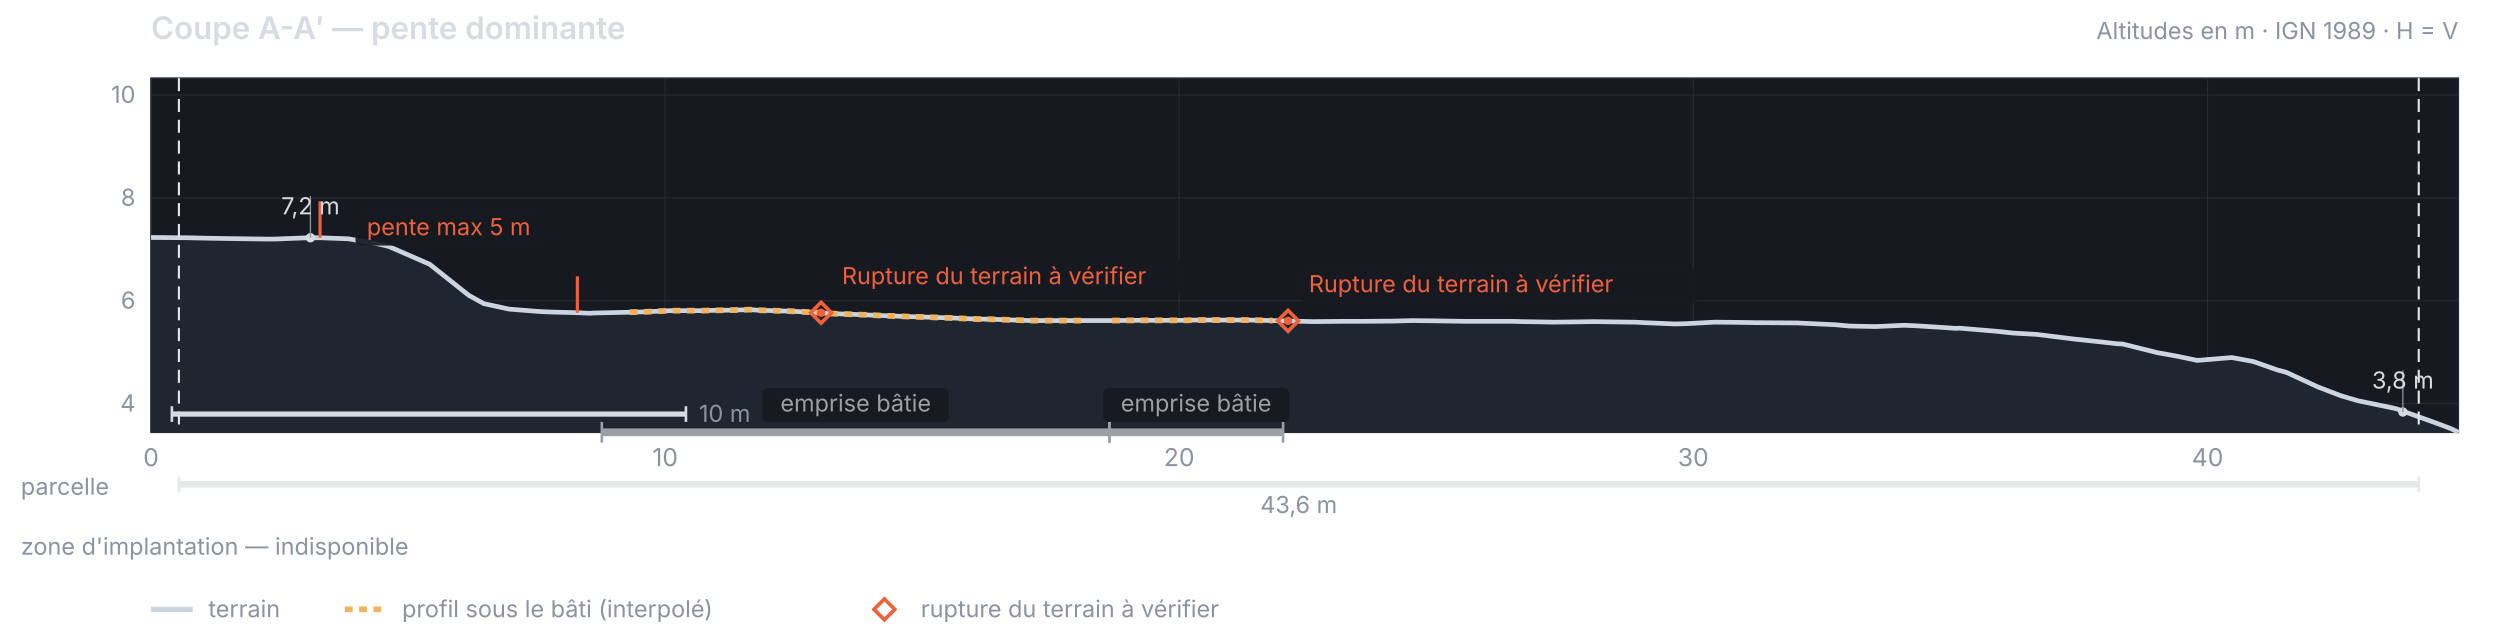
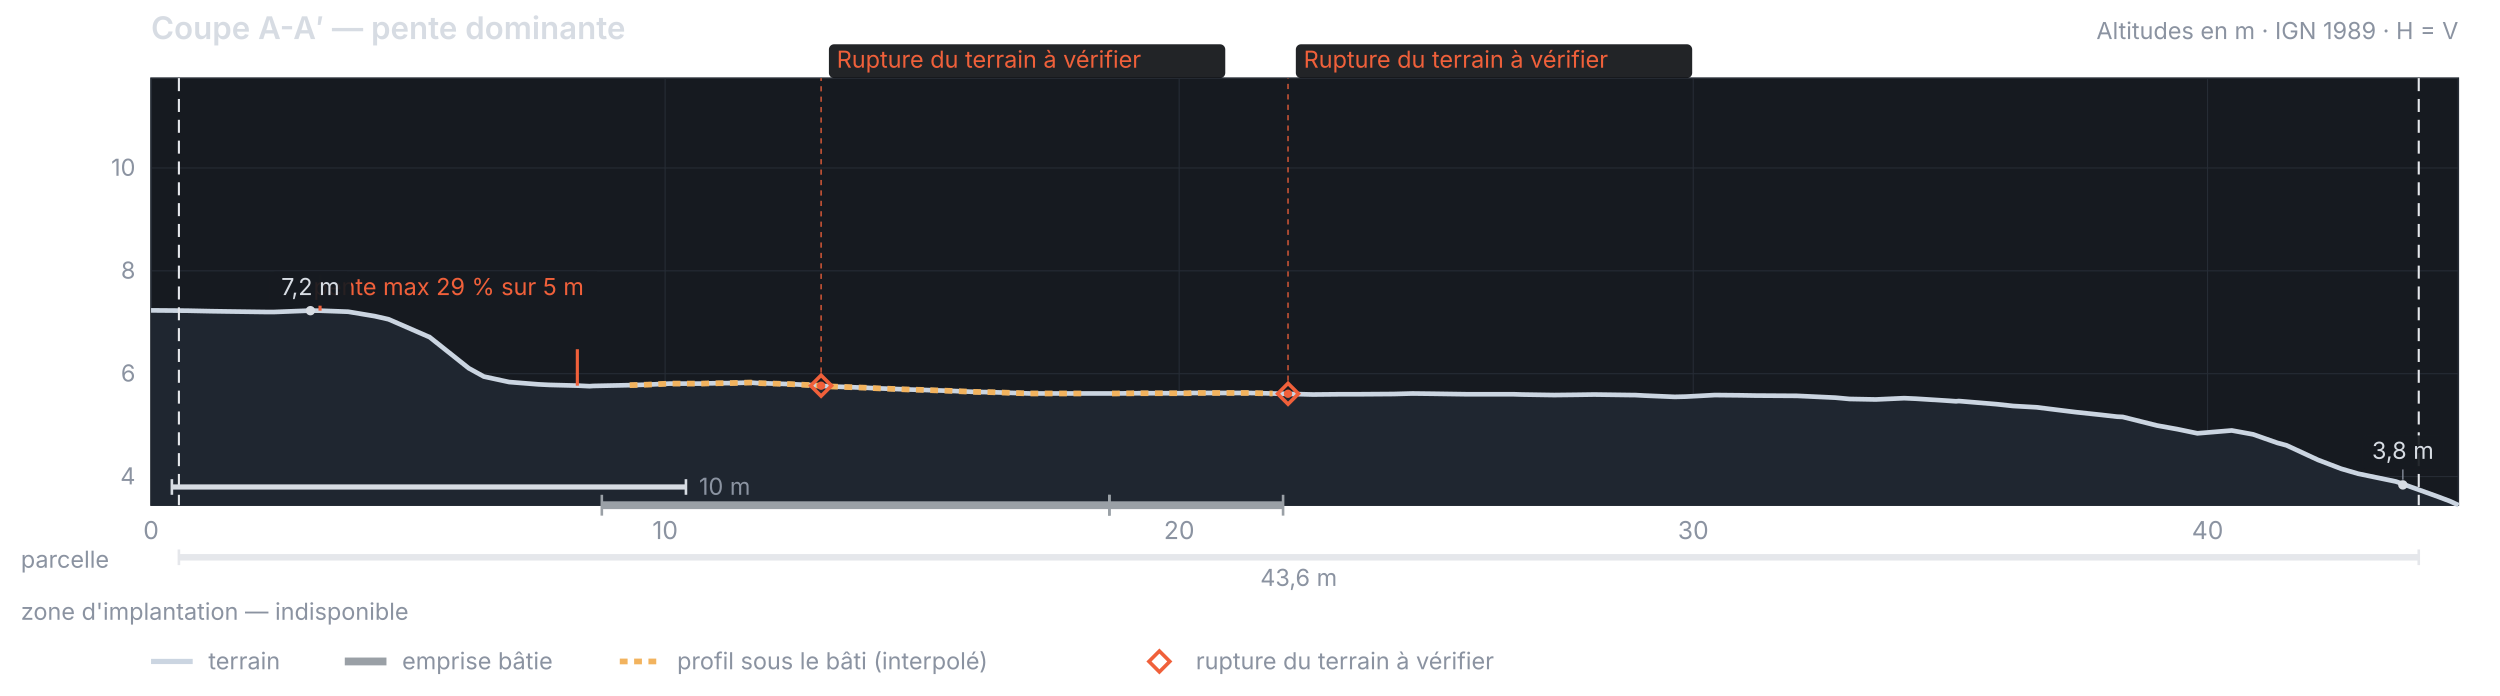
- <svg xmlns="http://www.w3.org/2000/svg" viewBox="0 0 960 247" width="960" height="247" role="img" aria-label="Coupe A-A′ — pente dominante" font-family="Inter, Helvetica, Arial, sans-serif" data-plot-x0="58.0" data-plot-x1="944.0" style="background:#0f1115">
+ <svg xmlns="http://www.w3.org/2000/svg" viewBox="0 0 960 267" width="960" height="267" role="img" aria-label="Coupe A-A′ — pente dominante" font-family="Inter, Helvetica, Arial, sans-serif" data-plot-x0="58.0" data-plot-x1="944.0" style="background:#0f1115">
  <text x="58" y="15" font-size="12" font-weight="600" fill="#d7dce3">Coupe A-A′ — pente dominante</text>
  <text x="944" y="15" text-anchor="end" font-size="9" fill="#8b93a1">Altitudes en m · IGN 1989 · H = V</text>
-   <rect x="58.0" y="30" width="886.0" height="136.0" fill="#161a20" stroke="#262c35" stroke-width="0.6" />
-   <line x1="58.0" y1="30" x2="58.0" y2="166.0" stroke="#262c35" stroke-width="0.4" />
-   <text x="58.0" y="179.0" text-anchor="middle" font-size="9.5" fill="#8b93a1">0</text>
-   <line x1="255.4" y1="30" x2="255.4" y2="166.0" stroke="#262c35" stroke-width="0.4" />
-   <text x="255.4" y="179.0" text-anchor="middle" font-size="9.5" fill="#8b93a1">10</text>
-   <line x1="452.8" y1="30" x2="452.8" y2="166.0" stroke="#262c35" stroke-width="0.4" />
-   <text x="452.8" y="179.0" text-anchor="middle" font-size="9.5" fill="#8b93a1">20</text>
-   <line x1="650.2" y1="30" x2="650.2" y2="166.0" stroke="#262c35" stroke-width="0.4" />
-   <text x="650.2" y="179.0" text-anchor="middle" font-size="9.5" fill="#8b93a1">30</text>
-   <line x1="847.7" y1="30" x2="847.7" y2="166.0" stroke="#262c35" stroke-width="0.4" />
-   <text x="847.7" y="179.0" text-anchor="middle" font-size="9.5" fill="#8b93a1">40</text>
-   <line x1="58.0" y1="155.0" x2="944.0" y2="155.0" stroke="#262c35" stroke-width="0.4" />
-   <text x="52.0" y="158.0" text-anchor="end" font-size="9" fill="#8b93a1">4</text>
-   <line x1="58.0" y1="115.5" x2="944.0" y2="115.5" stroke="#262c35" stroke-width="0.4" />
-   <text x="52.0" y="118.5" text-anchor="end" font-size="9" fill="#8b93a1">6</text>
-   <line x1="58.0" y1="76.0" x2="944.0" y2="76.0" stroke="#262c35" stroke-width="0.4" />
-   <text x="52.0" y="79.0" text-anchor="end" font-size="9" fill="#8b93a1">8</text>
-   <line x1="58.0" y1="36.5" x2="944.0" y2="36.5" stroke="#262c35" stroke-width="0.4" />
-   <text x="52.0" y="39.5" text-anchor="end" font-size="9" fill="#8b93a1">10</text>
-   <polygon points="58.0,91.2 60.0,91.2 72.0,91.3 81.0,91.5 87.4,91.6 101.9,91.8 102.9,91.8 105.4,91.8 118.3,91.3 122.9,91.3 133.7,91.7 143.9,93.4 149.2,94.6 163.9,101.0 164.6,101.3 164.9,101.4 180.0,113.4 185.8,116.6 195.5,118.7 206.8,119.6 210.9,119.8 222.3,120.1 226.4,120.3 227.8,120.2 241.8,119.9 248.8,119.7 257.2,119.3 269.7,119.3 272.6,119.2 280.8,119.1 288.1,118.9 290.7,119.1 303.5,119.5 311.7,119.9 319.0,120.4 332.7,120.9 334.4,121.0 339.2,121.2 349.8,121.6 353.6,121.7 365.3,122.1 374.6,122.5 380.7,122.6 395.6,123.1 396.1,123.1 397.7,123.1 411.6,123.1 416.6,123.1 427.0,123.1 437.5,123.0 442.4,123.0 456.1,123.0 457.9,122.9 458.5,122.9 473.3,122.9 479.5,122.9 488.7,123.1 500.5,123.4 504.2,123.5 514.5,123.4 519.6,123.4 521.4,123.4 535.1,123.3 542.4,123.1 550.5,123.2 563.4,123.4 565.9,123.4 573.0,123.4 581.3,123.4 584.4,123.5 596.8,123.7 605.3,123.6 612.2,123.5 626.3,123.7 627.7,123.7 631.4,123.9 643.1,124.4 647.3,124.3 658.5,123.7 668.3,123.8 674.0,123.9 689.2,124.0 689.4,124.0 689.9,124.0 704.8,124.7 710.2,125.2 720.3,125.4 731.2,124.9 735.7,125.1 748.3,125.9 751.1,126.1 752.2,126.0 766.6,127.2 773.1,127.9 782.0,128.4 794.1,129.9 797.4,130.3 806.8,131.3 812.9,132.0 815.1,132.1 828.3,135.4 836.1,136.8 843.8,138.4 857.0,137.3 859.2,137.7 865.2,138.8 874.6,142.1 878.0,143.0 890.1,148.6 899.0,152.0 905.5,153.9 920.0,156.9 920.9,157.2 923.6,158.2 936.4,162.8 940.9,164.5 944.1,166.0 944.1,166.0 58.0,166.0" fill="#1f2630" stroke="none" />
-   <polyline points="58.0,91.2 60.0,91.2 72.0,91.3 81.0,91.5 87.4,91.6 101.9,91.8 102.9,91.8 105.4,91.8 118.3,91.3 122.9,91.3 133.7,91.7 143.9,93.4 149.2,94.6 163.9,101.0 164.6,101.3 164.9,101.4 180.0,113.4 185.8,116.6 195.5,118.7 206.8,119.6 210.9,119.8 222.3,120.1 226.4,120.3 227.8,120.2 241.8,119.9 248.8,119.7 257.2,119.3 269.7,119.3 272.6,119.2 280.8,119.1 288.1,118.9 290.7,119.1 303.5,119.5 311.7,119.9 319.0,120.4 332.7,120.9 334.4,121.0 339.2,121.2 349.8,121.6 353.6,121.7 365.3,122.1 374.6,122.5 380.7,122.6 395.6,123.1 396.1,123.1 397.7,123.1 411.6,123.1 416.6,123.1 427.0,123.1 437.5,123.0 442.4,123.0 456.1,123.0 457.9,122.9 458.5,122.9 473.3,122.9 479.5,122.9 488.7,123.1 500.5,123.4 504.2,123.5 514.5,123.4 519.6,123.4 521.4,123.4 535.1,123.3 542.4,123.1 550.5,123.2 563.4,123.4 565.9,123.4 573.0,123.4 581.3,123.4 584.4,123.5 596.8,123.7 605.3,123.6 612.2,123.5 626.3,123.7 627.7,123.7 631.4,123.9 643.1,124.4 647.3,124.3 658.5,123.7 668.3,123.8 674.0,123.9 689.2,124.0 689.4,124.0 689.9,124.0 704.8,124.7 710.2,125.2 720.3,125.4 731.2,124.9 735.7,125.1 748.3,125.9 751.1,126.1 752.2,126.0 766.6,127.2 773.1,127.9 782.0,128.4 794.1,129.9 797.4,130.3 806.8,131.3 812.9,132.0 815.1,132.1 828.3,135.4 836.1,136.8 843.8,138.4 857.0,137.3 859.2,137.7 865.2,138.8 874.6,142.1 878.0,143.0 890.1,148.6 899.0,152.0 905.5,153.9 920.0,156.9 920.9,157.2 923.6,158.2 936.4,162.8 940.9,164.5 944.1,166.0" fill="none" stroke="#cbd5e1" stroke-width="1.8" />
-   <polyline points="241.8,119.9 248.8,119.7 257.2,119.3 269.7,119.3 272.6,119.2 280.8,119.1 288.1,118.9 290.7,119.1 303.5,119.5 311.7,119.9 319.0,120.4 332.7,120.9 334.4,121.0 339.2,121.2 349.8,121.6 353.6,121.7 365.3,122.1 374.6,122.5 380.7,122.6 395.6,123.1 396.1,123.1 397.7,123.1 411.6,123.1 416.6,123.1" fill="none" stroke="#f2b35e" stroke-width="2.2" stroke-dasharray="3 2.5" />
-   <polyline points="427.0,123.1 437.5,123.0 442.4,123.0 456.1,123.0 457.9,122.9 458.5,122.9 473.3,122.9 479.5,122.9 488.7,123.1" fill="none" stroke="#f2b35e" stroke-width="2.2" stroke-dasharray="3 2.5" />
-   <line x1="231.1" y1="166.0" x2="426.0" y2="166.0" stroke="#9aa0a6" stroke-width="3" />
-   <line x1="231.1" y1="162.0" x2="231.1" y2="170.0" stroke="#9aa0a6" stroke-width="1" />
-   <line x1="426.0" y1="162.0" x2="426.0" y2="170.0" stroke="#9aa0a6" stroke-width="1" />
-   <path d="M315.3,116.1 l4,4 l-4,4 l-4,-4 z" fill="none" stroke="#f0603a" stroke-width="1.4" />
-   <circle cx="315.3" cy="120.1" r="1.6" fill="#f0603a" />
-   <line x1="426.0" y1="166.0" x2="492.7" y2="166.0" stroke="#9aa0a6" stroke-width="3" />
-   <line x1="426.0" y1="162.0" x2="426.0" y2="170.0" stroke="#9aa0a6" stroke-width="1" />
-   <line x1="492.7" y1="162.0" x2="492.7" y2="170.0" stroke="#9aa0a6" stroke-width="1" />
-   <path d="M494.6,119.2 l4,4 l-4,4 l-4,-4 z" fill="none" stroke="#f0603a" stroke-width="1.4" />
-   <circle cx="494.6" cy="123.2" r="1.6" fill="#f0603a" />
-   <line x1="68.7" y1="30" x2="68.7" y2="166.0" stroke="#e5e7eb" stroke-width="0.8" stroke-dasharray="5 3" />
-   <line x1="928.8" y1="30" x2="928.8" y2="166.0" stroke="#e5e7eb" stroke-width="0.8" stroke-dasharray="5 3" />
-   <line x1="122.9" y1="91.3" x2="122.9" y2="77.3" stroke="#f0603a" stroke-width="1.2" />
-   <line x1="221.7" y1="120.1" x2="221.7" y2="106.1" stroke="#f0603a" stroke-width="1.2" />
-   <circle cx="119.2" cy="91.3" r="1.8" fill="#d7dce3" />
-   <line x1="119.2" y1="91.3" x2="119.2" y2="75.3" stroke="#8b93a1" stroke-width="0.5" />
-   <text x="119.2" y="82.3" text-anchor="middle" font-size="9" fill="#d7dce3">7,2 m</text>
-   <circle cx="922.7" cy="158.2" r="1.8" fill="#d7dce3" />
-   <line x1="922.7" y1="158.2" x2="922.7" y2="142.2" stroke="#8b93a1" stroke-width="0.5" />
-   <text x="922.7" y="149.2" text-anchor="middle" font-size="9" fill="#d7dce3">3,8 m</text>
-   <line x1="66.0" y1="159.0" x2="263.4" y2="159.0" stroke="#d7dce3" stroke-width="2" />
-   <line x1="66.0" y1="156.0" x2="66.0" y2="162.0" stroke="#d7dce3" stroke-width="1" />
-   <line x1="263.4" y1="156.0" x2="263.4" y2="162.0" stroke="#d7dce3" stroke-width="1" />
-   <text x="268.4" y="162.0" font-size="9" fill="#8b93a1">10 m</text>
-   <text x="8" y="190.0" font-size="9" fill="#8b93a1">parcelle</text>
-   <line x1="68.7" y1="186.0" x2="928.8" y2="186.0" stroke="#e5e7eb" stroke-width="2.5" data-band="parcelle" data-d0="0.54" data-d1="44.11" />
-   <line x1="68.7" y1="183.0" x2="68.7" y2="189.0" stroke="#e5e7eb" stroke-width="1" />
-   <line x1="928.8" y1="183.0" x2="928.8" y2="189.0" stroke="#e5e7eb" stroke-width="1" />
-   <text x="498.7" y="197.0" text-anchor="middle" font-size="9" fill="#8b93a1">43,6 m</text>
-   <text x="8" y="213.0" font-size="9" fill="#8b93a1">zone d'implantation — indisponible</text>
-   <line x1="58.0" y1="234.0" x2="74.0" y2="234.0" stroke="#cbd5e1" stroke-width="2" />
-   <text x="80.0" y="237.0" font-size="9" fill="#8b93a1">terrain</text>
-   <line x1="132.4" y1="234.0" x2="148.4" y2="234.0" stroke="#f2b35e" stroke-width="2.2" stroke-dasharray="3 2.5" />
-   <text x="154.4" y="237.0" font-size="9" fill="#8b93a1">profil sous le bâti (interpolé)</text>
-   <path d="M339.6,230.0 l4,4 l-4,4 l-4,-4 z" fill="none" stroke="#f0603a" stroke-width="1.4" />
-   <text x="353.6" y="237.0" font-size="9" fill="#8b93a1">rupture du terrain à vérifier</text>
-   <rect x="292.8" y="149.0" width="71.5" height="13.0" rx="2" fill="#161a20" opacity="0.92" />
-   <text x="328.6" y="158.0" text-anchor="middle" font-size="9" fill="#9aa0a6">emprise bâtie</text>
-   <rect x="320.3" y="100.1" width="152.2" height="13.0" rx="2" fill="#161a20" opacity="0.92" />
-   <text x="323.3" y="109.1" text-anchor="start" font-size="9" fill="#f0603a">Rupture du terrain à vérifier</text>
-   <rect x="423.6" y="149.0" width="71.5" height="13.0" rx="2" fill="#161a20" opacity="0.92" />
-   <text x="459.3" y="158.0" text-anchor="middle" font-size="9" fill="#9aa0a6">emprise bâtie</text>
-   <rect x="499.6" y="103.2" width="152.2" height="13.0" rx="2" fill="#161a20" opacity="0.92" />
-   <text x="502.6" y="112.2" text-anchor="start" font-size="9" fill="#f0603a">Rupture du terrain à vérifier</text>
-   <rect x="136.5" y="81.3" width="71.5" height="13.0" rx="2" fill="#161a20" opacity="0.92" />
-   <text x="172.3" y="90.3" text-anchor="middle" font-size="9" fill="#f0603a">pente max 5 m</text>
+   <rect x="58.0" y="30" width="886.0" height="164.0" fill="#161a20" stroke="#262c35" stroke-width="0.6" />
+   <line x1="58.0" y1="30" x2="58.0" y2="194.0" stroke="#262c35" stroke-width="0.4" />
+   <text x="58.0" y="207.0" text-anchor="middle" font-size="9.5" fill="#8b93a1">0</text>
+   <line x1="255.4" y1="30" x2="255.4" y2="194.0" stroke="#262c35" stroke-width="0.4" />
+   <text x="255.4" y="207.0" text-anchor="middle" font-size="9.5" fill="#8b93a1">10</text>
+   <line x1="452.8" y1="30" x2="452.8" y2="194.0" stroke="#262c35" stroke-width="0.4" />
+   <text x="452.8" y="207.0" text-anchor="middle" font-size="9.5" fill="#8b93a1">20</text>
+   <line x1="650.2" y1="30" x2="650.2" y2="194.0" stroke="#262c35" stroke-width="0.4" />
+   <text x="650.2" y="207.0" text-anchor="middle" font-size="9.5" fill="#8b93a1">30</text>
+   <line x1="847.7" y1="30" x2="847.7" y2="194.0" stroke="#262c35" stroke-width="0.4" />
+   <text x="847.7" y="207.0" text-anchor="middle" font-size="9.5" fill="#8b93a1">40</text>
+   <line x1="58.0" y1="183.0" x2="944.0" y2="183.0" stroke="#262c35" stroke-width="0.4" />
+   <text x="52.0" y="186.0" text-anchor="end" font-size="9" fill="#8b93a1">4</text>
+   <line x1="58.0" y1="143.5" x2="944.0" y2="143.5" stroke="#262c35" stroke-width="0.4" />
+   <text x="52.0" y="146.5" text-anchor="end" font-size="9" fill="#8b93a1">6</text>
+   <line x1="58.0" y1="104.0" x2="944.0" y2="104.0" stroke="#262c35" stroke-width="0.4" />
+   <text x="52.0" y="107.0" text-anchor="end" font-size="9" fill="#8b93a1">8</text>
+   <line x1="58.0" y1="64.5" x2="944.0" y2="64.5" stroke="#262c35" stroke-width="0.4" />
+   <text x="52.0" y="67.5" text-anchor="end" font-size="9" fill="#8b93a1">10</text>
+   <polygon points="58.0,119.2 60.0,119.2 72.0,119.3 81.0,119.5 87.4,119.6 101.9,119.8 102.9,119.8 105.4,119.8 118.3,119.3 122.9,119.3 133.7,119.7 143.9,121.4 149.2,122.6 163.9,129.0 164.6,129.3 164.9,129.4 180.0,141.4 185.8,144.6 195.5,146.7 206.8,147.6 210.9,147.8 222.3,148.1 226.4,148.3 227.8,148.2 241.8,147.9 248.8,147.7 257.2,147.3 269.7,147.3 272.6,147.2 280.8,147.1 288.1,146.9 290.7,147.1 303.5,147.5 311.7,147.9 319.0,148.4 332.7,148.9 334.4,149.0 339.2,149.2 349.8,149.6 353.6,149.7 365.3,150.1 374.6,150.5 380.7,150.6 395.6,151.1 396.1,151.1 397.7,151.1 411.6,151.1 416.6,151.1 427.0,151.1 437.5,151.0 442.4,151.0 456.1,151.0 457.9,150.9 458.5,150.9 473.3,150.9 479.5,150.9 488.7,151.1 500.5,151.4 504.2,151.5 514.5,151.4 519.6,151.4 521.4,151.4 535.1,151.3 542.4,151.1 550.5,151.2 563.4,151.4 565.9,151.4 573.0,151.4 581.3,151.4 584.4,151.5 596.8,151.7 605.3,151.6 612.2,151.5 626.3,151.7 627.7,151.7 631.4,151.9 643.1,152.4 647.3,152.3 658.5,151.7 668.3,151.8 674.0,151.9 689.2,152.0 689.4,152.0 689.9,152.0 704.8,152.7 710.2,153.2 720.3,153.4 731.2,152.9 735.7,153.1 748.3,153.9 751.1,154.1 752.2,154.0 766.6,155.2 773.1,155.9 782.0,156.4 794.1,157.9 797.4,158.3 806.8,159.3 812.9,160.0 815.1,160.1 828.3,163.4 836.1,164.8 843.8,166.4 857.0,165.3 859.2,165.7 865.2,166.8 874.6,170.1 878.0,171.0 890.1,176.6 899.0,180.0 905.5,181.9 920.0,184.9 920.9,185.2 923.6,186.2 936.4,190.8 940.9,192.5 944.1,194.0 944.1,194.0 58.0,194.0" fill="#1f2630" stroke="none" />
+   <polyline points="58.0,119.2 60.0,119.2 72.0,119.3 81.0,119.5 87.4,119.6 101.9,119.8 102.9,119.8 105.4,119.8 118.3,119.3 122.9,119.3 133.7,119.7 143.9,121.4 149.2,122.6 163.9,129.0 164.6,129.3 164.9,129.4 180.0,141.4 185.8,144.6 195.5,146.7 206.8,147.6 210.9,147.8 222.3,148.1 226.4,148.3 227.8,148.2 241.8,147.9 248.8,147.7 257.2,147.3 269.7,147.3 272.6,147.2 280.8,147.1 288.1,146.9 290.7,147.1 303.5,147.5 311.7,147.9 319.0,148.4 332.7,148.9 334.4,149.0 339.2,149.2 349.8,149.6 353.6,149.7 365.3,150.1 374.6,150.5 380.7,150.6 395.6,151.1 396.1,151.1 397.7,151.1 411.6,151.1 416.6,151.1 427.0,151.1 437.5,151.0 442.4,151.0 456.1,151.0 457.9,150.9 458.5,150.9 473.3,150.9 479.5,150.9 488.7,151.1 500.5,151.4 504.2,151.5 514.5,151.4 519.6,151.4 521.4,151.4 535.1,151.3 542.4,151.1 550.5,151.2 563.4,151.4 565.9,151.4 573.0,151.4 581.3,151.4 584.4,151.5 596.8,151.7 605.3,151.6 612.2,151.5 626.3,151.7 627.7,151.7 631.4,151.9 643.1,152.4 647.3,152.3 658.5,151.7 668.3,151.8 674.0,151.9 689.2,152.0 689.4,152.0 689.9,152.0 704.8,152.7 710.2,153.2 720.3,153.4 731.2,152.9 735.7,153.1 748.3,153.9 751.1,154.1 752.2,154.0 766.6,155.2 773.1,155.9 782.0,156.4 794.1,157.9 797.4,158.3 806.8,159.3 812.9,160.0 815.1,160.1 828.3,163.4 836.1,164.8 843.8,166.4 857.0,165.3 859.2,165.7 865.2,166.8 874.6,170.1 878.0,171.0 890.1,176.6 899.0,180.0 905.5,181.9 920.0,184.9 920.9,185.2 923.6,186.2 936.4,190.8 940.9,192.5 944.1,194.0" fill="none" stroke="#cbd5e1" stroke-width="1.8" />
+   <polyline points="241.8,147.9 248.8,147.7 257.2,147.3 269.7,147.3 272.6,147.2 280.8,147.1 288.1,146.9 290.7,147.1 303.5,147.5 311.7,147.9 319.0,148.4 332.7,148.9 334.4,149.0 339.2,149.2 349.8,149.6 353.6,149.7 365.3,150.1 374.6,150.5 380.7,150.6 395.6,151.1 396.1,151.1 397.7,151.1 411.6,151.1 416.6,151.1" fill="none" stroke="#f2b35e" stroke-width="2.2" stroke-dasharray="3 2.5" />
+   <polyline points="427.0,151.1 437.5,151.0 442.4,151.0 456.1,151.0 457.9,150.9 458.5,150.9 473.3,150.9 479.5,150.9 488.7,151.1" fill="none" stroke="#f2b35e" stroke-width="2.2" stroke-dasharray="3 2.5" />
+   <line x1="231.1" y1="194.0" x2="426.0" y2="194.0" stroke="#9aa0a6" stroke-width="3" />
+   <line x1="231.1" y1="190.0" x2="231.1" y2="198.0" stroke="#9aa0a6" stroke-width="1" />
+   <line x1="426.0" y1="190.0" x2="426.0" y2="198.0" stroke="#9aa0a6" stroke-width="1" />
+   <path d="M315.3,144.1 l4,4 l-4,4 l-4,-4 z" fill="none" stroke="#f0603a" stroke-width="1.4" />
+   <circle cx="315.3" cy="148.1" r="1.6" fill="#f0603a" />
+   <line x1="315.3" y1="143.1" x2="315.3" y2="30.0" stroke="#f0603a" stroke-width="0.5" stroke-dasharray="2 2" />
+   <line x1="426.0" y1="194.0" x2="492.7" y2="194.0" stroke="#9aa0a6" stroke-width="3" />
+   <line x1="426.0" y1="190.0" x2="426.0" y2="198.0" stroke="#9aa0a6" stroke-width="1" />
+   <line x1="492.7" y1="190.0" x2="492.7" y2="198.0" stroke="#9aa0a6" stroke-width="1" />
+   <path d="M494.6,147.2 l4,4 l-4,4 l-4,-4 z" fill="none" stroke="#f0603a" stroke-width="1.4" />
+   <circle cx="494.6" cy="151.2" r="1.6" fill="#f0603a" />
+   <line x1="494.6" y1="146.2" x2="494.6" y2="30.0" stroke="#f0603a" stroke-width="0.5" stroke-dasharray="2 2" />
+   <line x1="68.7" y1="30" x2="68.7" y2="194.0" stroke="#e5e7eb" stroke-width="0.8" stroke-dasharray="5 3" />
+   <line x1="928.8" y1="30" x2="928.8" y2="194.0" stroke="#e5e7eb" stroke-width="0.8" stroke-dasharray="5 3" />
+   <line x1="122.9" y1="119.3" x2="122.9" y2="105.3" stroke="#f0603a" stroke-width="1.2" />
+   <line x1="221.7" y1="148.1" x2="221.7" y2="134.1" stroke="#f0603a" stroke-width="1.2" />
+   <circle cx="119.2" cy="119.3" r="1.8" fill="#d7dce3" />
+   <line x1="119.2" y1="117.3" x2="119.2" y2="117.3" stroke="#8b93a1" stroke-width="0.5" />
+   <circle cx="922.7" cy="186.2" r="1.8" fill="#d7dce3" />
+   <line x1="922.7" y1="184.2" x2="922.7" y2="180.2" stroke="#8b93a1" stroke-width="0.5" />
+   <line x1="66.0" y1="187.0" x2="263.4" y2="187.0" stroke="#d7dce3" stroke-width="2" />
+   <line x1="66.0" y1="184.0" x2="66.0" y2="190.0" stroke="#d7dce3" stroke-width="1" />
+   <line x1="263.4" y1="184.0" x2="263.4" y2="190.0" stroke="#d7dce3" stroke-width="1" />
+   <text x="268.4" y="190.0" font-size="9" fill="#8b93a1">10 m</text>
+   <text x="8" y="218.0" font-size="9" fill="#8b93a1">parcelle</text>
+   <line x1="68.7" y1="214.0" x2="928.8" y2="214.0" stroke="#e5e7eb" stroke-width="2.5" data-band="parcelle" data-d0="0.54" data-d1="44.11" />
+   <line x1="68.7" y1="211.0" x2="68.7" y2="217.0" stroke="#e5e7eb" stroke-width="1" />
+   <line x1="928.8" y1="211.0" x2="928.8" y2="217.0" stroke="#e5e7eb" stroke-width="1" />
+   <text x="498.7" y="225.0" text-anchor="middle" font-size="9" fill="#8b93a1">43,6 m</text>
+   <text x="8" y="238.0" font-size="9" fill="#8b93a1">zone d'implantation — indisponible</text>
+   <line x1="58.0" y1="254.0" x2="74.0" y2="254.0" stroke="#cbd5e1" stroke-width="2" />
+   <text x="80.0" y="257.0" font-size="9" fill="#8b93a1">terrain</text>
+   <line x1="132.4" y1="254.0" x2="148.4" y2="254.0" stroke="#9aa0a6" stroke-width="3" />
+   <text x="154.4" y="257.0" font-size="9" fill="#8b93a1">emprise bâtie</text>
+   <line x1="238.0" y1="254.0" x2="254.0" y2="254.0" stroke="#f2b35e" stroke-width="2.2" stroke-dasharray="3 2.5" />
+   <text x="260.0" y="257.0" font-size="9" fill="#8b93a1">profil sous le bâti (interpolé)</text>
+   <path d="M445.2,250.0 l4,4 l-4,4 l-4,-4 z" fill="none" stroke="#f0603a" stroke-width="1.4" />
+   <text x="459.2" y="257.0" font-size="9" fill="#8b93a1">rupture du terrain à vérifier</text>
+   <rect x="318.3" y="17.0" width="152.2" height="13.0" rx="2" fill="#0f1115" opacity="0.92" />
+   <text x="321.3" y="26.0" text-anchor="start" font-size="9" fill="#f0603a">Rupture du terrain à vérifier</text>
+   <rect x="497.6" y="17.0" width="152.2" height="13.0" rx="2" fill="#0f1115" opacity="0.92" />
+   <text x="500.6" y="26.0" text-anchor="start" font-size="9" fill="#f0603a">Rupture du terrain à vérifier</text>
+   <rect x="113.9" y="104.3" width="116.9" height="13.0" rx="2" fill="#161a20" opacity="0.92" />
+   <text x="172.3" y="113.3" text-anchor="middle" font-size="9" fill="#f0603a">pente max 29 % sur 5 m</text>
+   <rect x="103.6" y="104.3" width="31.2" height="13.0" rx="2" fill="#161a20" opacity="0.92" />
+   <text x="119.2" y="113.3" text-anchor="middle" font-size="9" fill="#d7dce3">7,2 m</text>
+   <rect x="907.1" y="167.2" width="31.2" height="13.0" rx="2" fill="#161a20" opacity="0.92" />
+   <text x="922.7" y="176.2" text-anchor="middle" font-size="9" fill="#d7dce3">3,8 m</text>
</svg>
